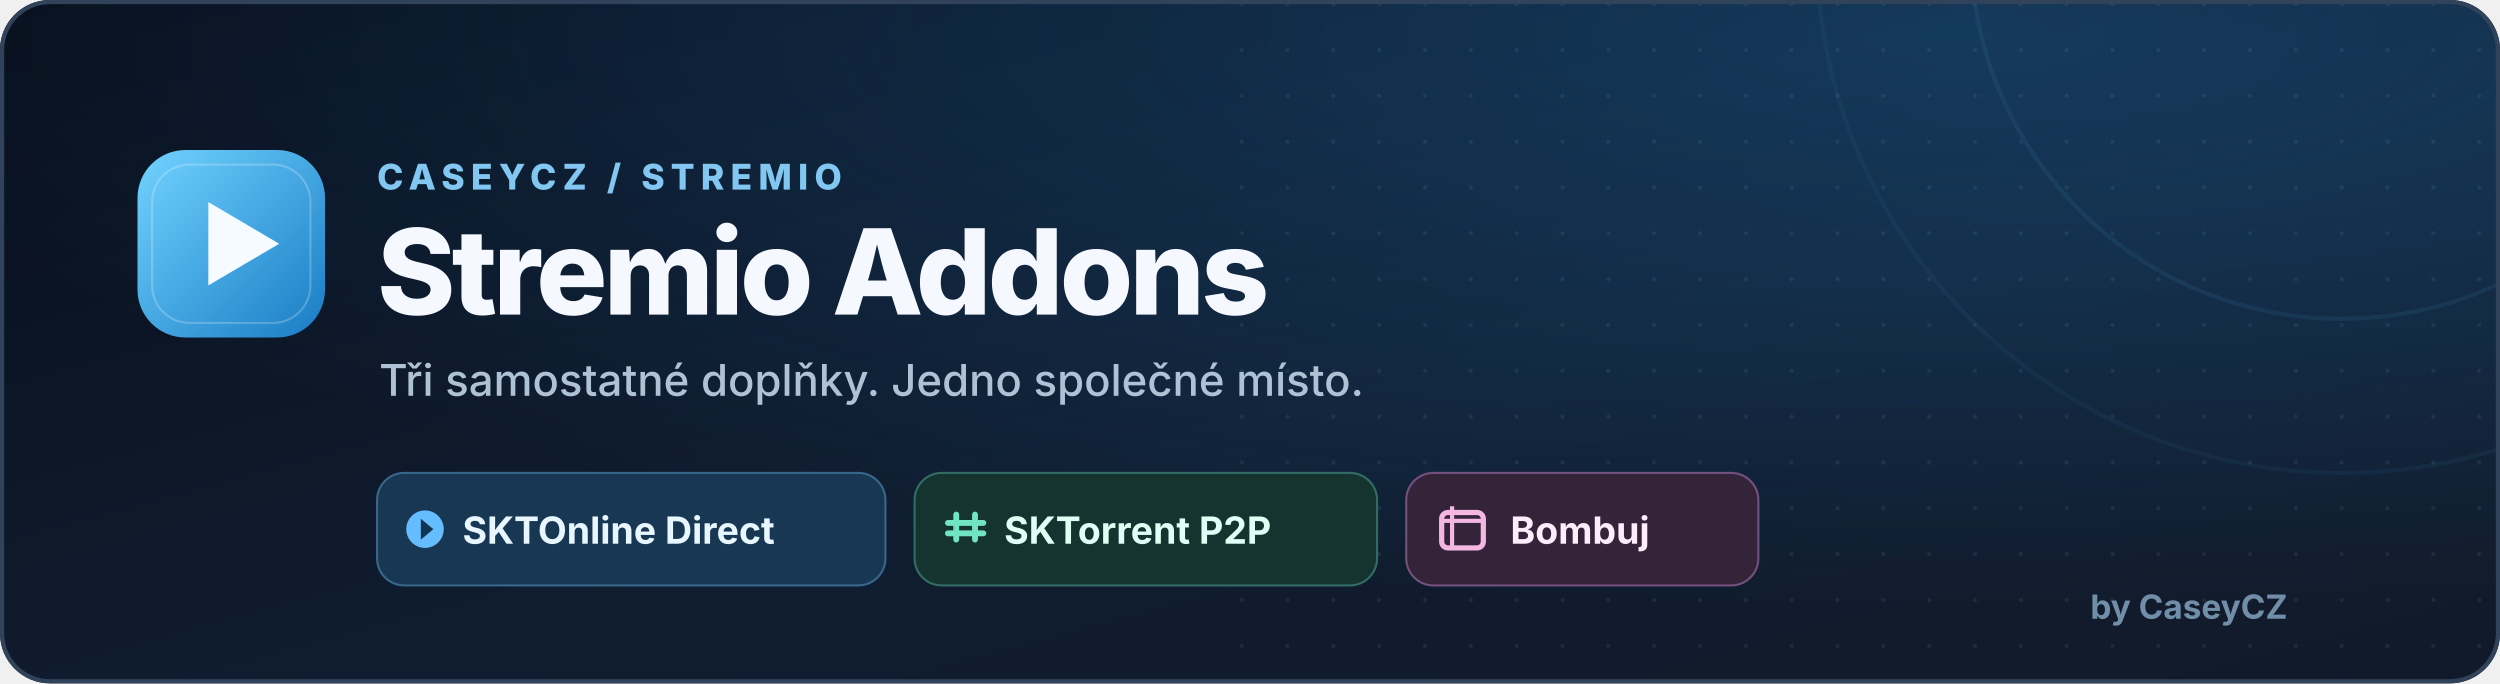
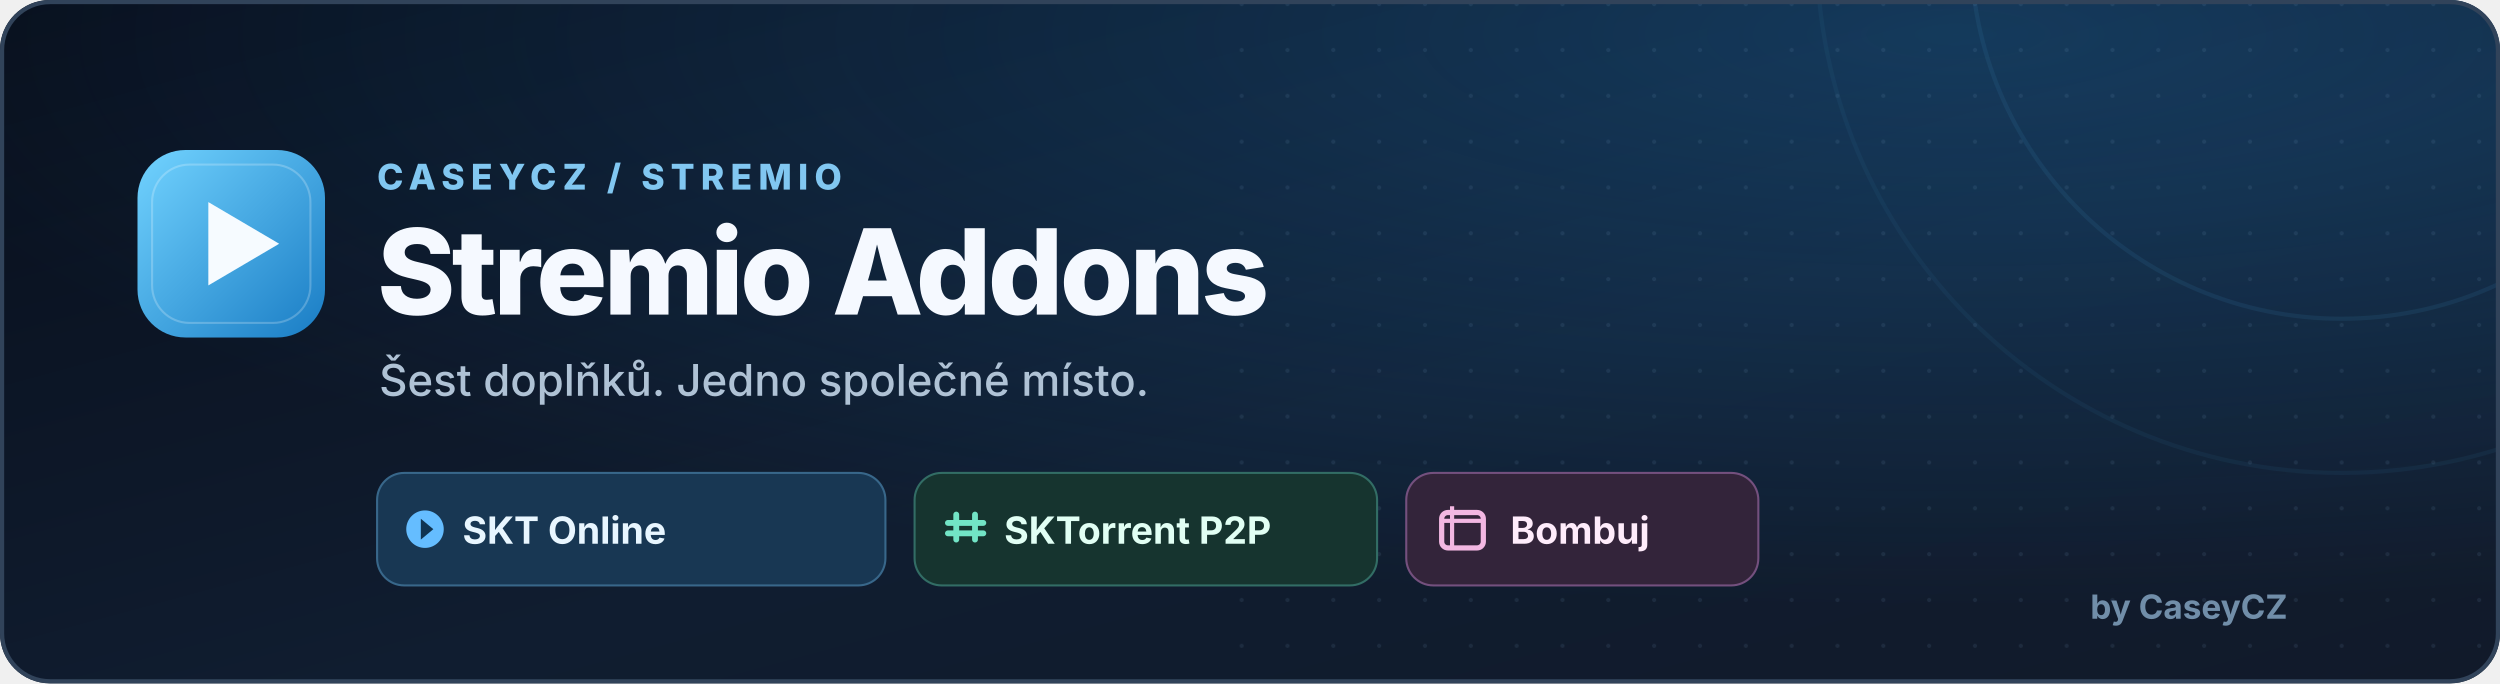
- <svg xmlns="http://www.w3.org/2000/svg" width="1200" height="328" viewBox="0 0 1200 328" role="img" aria-label="CaseyCZ Stremio Addons – SKTOnline Direct, SKTorrent P2P, Bombuj">
+ <svg xmlns="http://www.w3.org/2000/svg" width="1200" height="328" viewBox="0 0 1200 328" role="img" aria-label="CaseyCZ Stremio Addons – SKT Online, SKTorrent P2P, Bombuj">
  <defs>
    <linearGradient id="bg" x1="0" y1="0" x2="1" y2="1">
      <stop offset="0" stop-color="#080e1b" />
      <stop offset="0.57" stop-color="#101d30" />
      <stop offset="1" stop-color="#111a2a" />
    </linearGradient>
    <linearGradient id="mark" x1="0" y1="0" x2="1" y2="1">
      <stop offset="0" stop-color="#72d3ff" />
      <stop offset="1" stop-color="#197cc4" />
    </linearGradient>
    <radialGradient id="aura" cx="0.78" cy="0.05" r="0.84">
      <stop offset="0" stop-color="#2797e9" stop-opacity=".26" />
      <stop offset="1" stop-color="#2797e9" stop-opacity="0" />
    </radialGradient>
    <pattern id="dots" width="22" height="22" patternUnits="userSpaceOnUse">
      <circle cx="2" cy="2" r="1" fill="#93bbdf" opacity=".10" />
    </pattern>
    <clipPath id="frame">
      <rect x="0" y="0" width="1200" height="328" rx="24" />
    </clipPath>
  </defs>
  <g clip-path="url(#frame)">
    <rect width="1200" height="328" fill="url(#bg)" />
    <rect width="1200" height="328" fill="url(#aura)" />
    <rect x="590" width="610" height="328" fill="url(#dots)" />
    <circle cx="1124" cy="-25" r="178" fill="none" stroke="#377ba7" stroke-opacity=".16" stroke-width="2" />
    <circle cx="1124" cy="-25" r="252" fill="none" stroke="#377ba7" stroke-opacity=".10" stroke-width="2" />
    <rect x="1" y="1" width="1198" height="326" rx="23" fill="none" stroke="#31435a" stroke-width="2" />
  </g>
  <g transform="translate(66 72)">
    <rect width="90" height="90" rx="23" fill="url(#mark)" />
    <rect x="7" y="7" width="76" height="76" rx="18" fill="none" stroke="#fff" stroke-opacity=".22" />
    <path d="M34 25 L68 45 L34 65 Z" fill="#f6fbff" />
  </g>
  <text x="181" y="91" fill="#81c7f1" font-family="Inter,Segoe UI,Arial,sans-serif" font-size="17" font-weight="800" letter-spacing="3">CASEYCZ / STREMIO</text>
  <text x="181" y="151" fill="#f5f9ff" font-family="Inter,Segoe UI,Arial,sans-serif" font-size="57" font-weight="800" letter-spacing="-1.8">Stremio Addons</text>
-   <text x="182" y="190" fill="#afc2d5" font-family="Inter,Segoe UI,Arial,sans-serif" font-size="21" font-weight="500">Tři samostatné doplňky. Jedno společné místo.</text>
+   <text x="182" y="190" fill="#afc2d5" font-family="Inter,Segoe UI,Arial,sans-serif" font-size="21" font-weight="500">Šest doplňků. Jedno společné místo.</text>
  <g font-family="Inter,Segoe UI,Arial,sans-serif" font-weight="700" font-size="18">
    <g transform="translate(181 227)">
      <rect width="244" height="54" rx="13" fill="#183753" stroke="#38678a" />
      <circle cx="23" cy="27" r="9" fill="#65bdff" />
      <path d="M21 22 L27 27 L21 32 Z" fill="#103451" />
-       <text x="41" y="34" fill="#e8f6ff">SKTOnline Direct</text>
+       <text x="41" y="34" fill="#e8f6ff">SKT Online</text>
    </g>
    <g transform="translate(439 227)">
      <rect width="222" height="54" rx="13" fill="#16342f" stroke="#326d65" />
      <path d="M20 20 L20 32 M29 20 L29 32 M16 24 L33 24 M16 29 L33 29" fill="none" stroke="#72e4c6" stroke-width="2.8" stroke-linecap="round" />
      <text x="43" y="34" fill="#e1fff4">SKTorrent P2P</text>
    </g>
    <g transform="translate(675 227)">
      <rect width="169" height="54" rx="13" fill="#33243a" stroke="#74507e" />
      <rect x="17" y="19" width="20" height="17" rx="3" fill="none" stroke="#f3b7e2" stroke-width="2.5" />
      <path d="M22 16 L22 36 M17 23 L37 23" stroke="#f3b7e2" stroke-width="2" />
      <text x="50" y="34" fill="#ffecfb">Bombuj</text>
    </g>
  </g>
  <text x="1098" y="297" text-anchor="end" fill="#718ea9" font-family="Inter,Segoe UI,Arial,sans-serif" font-size="16" font-weight="700">by CaseyCZ</text>
</svg>
